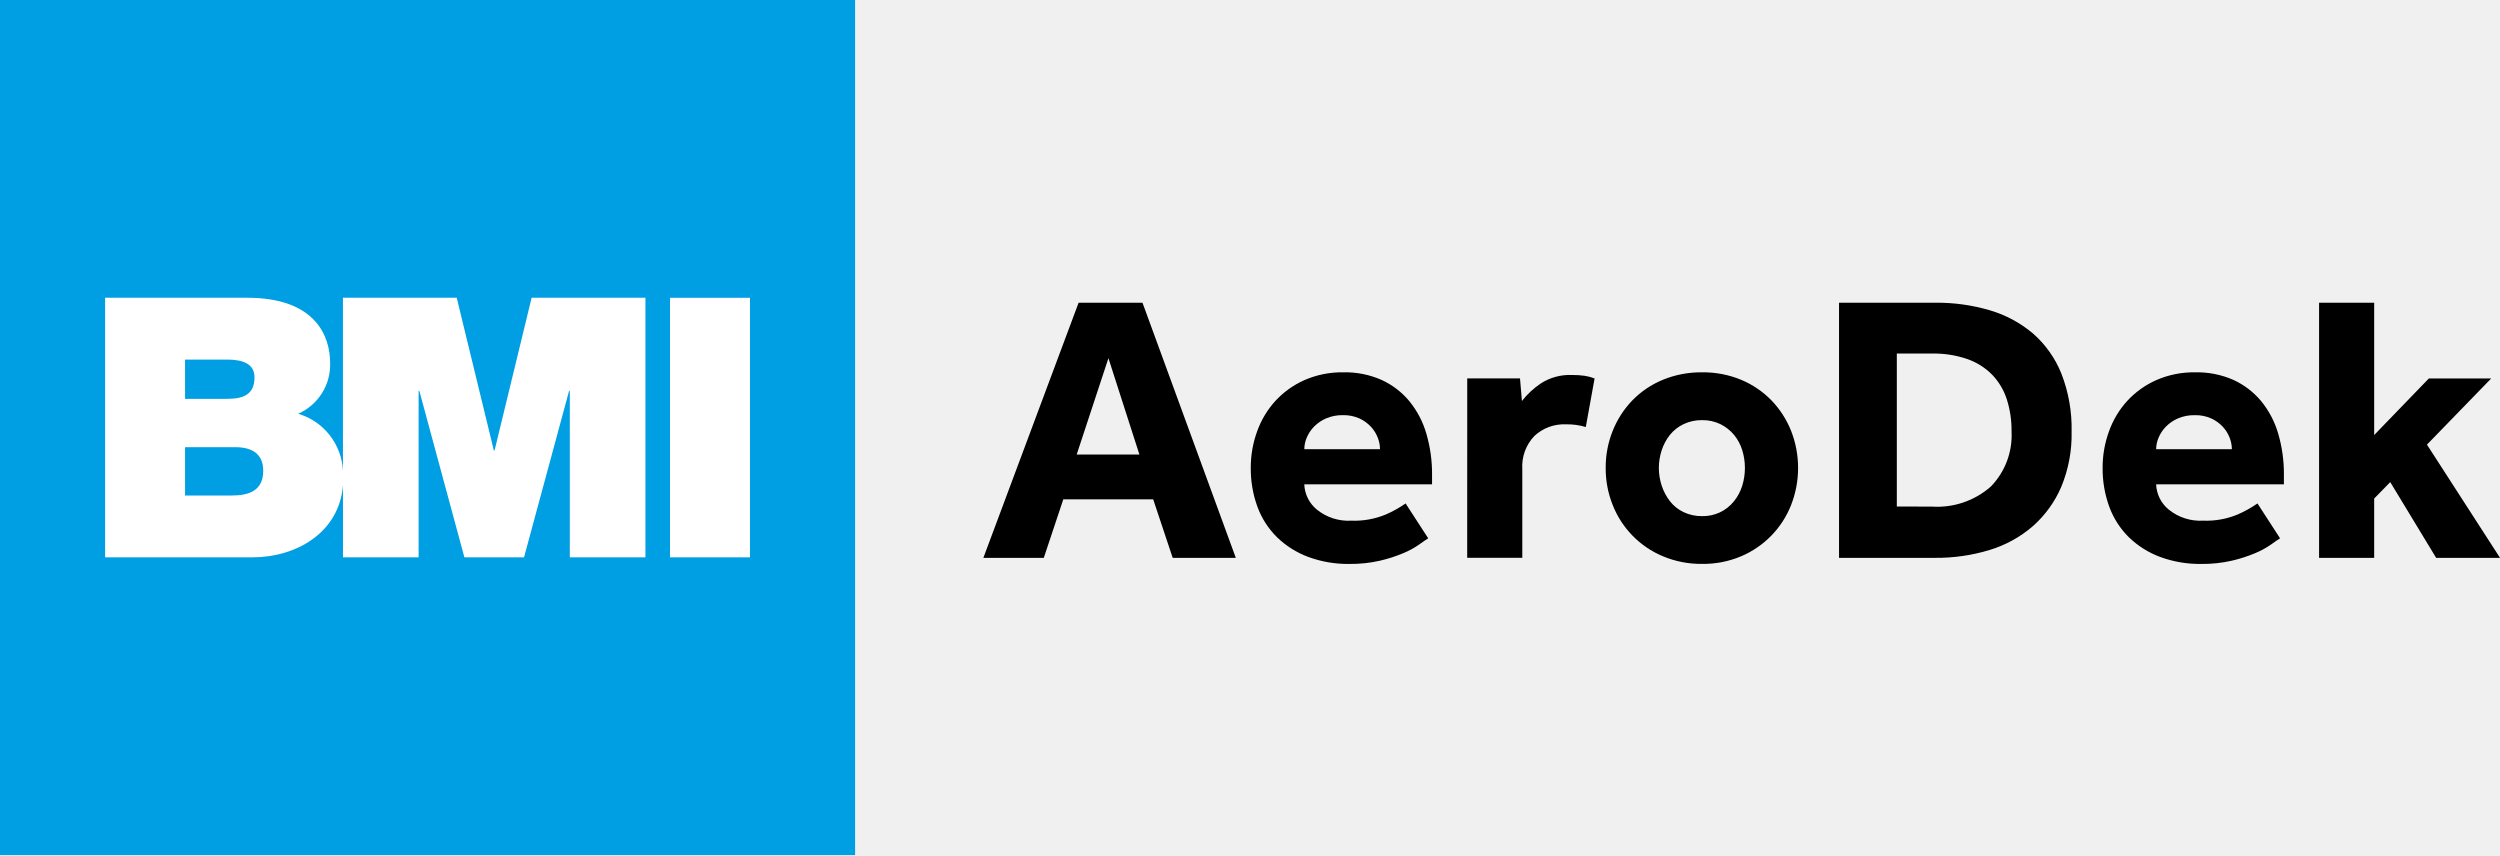
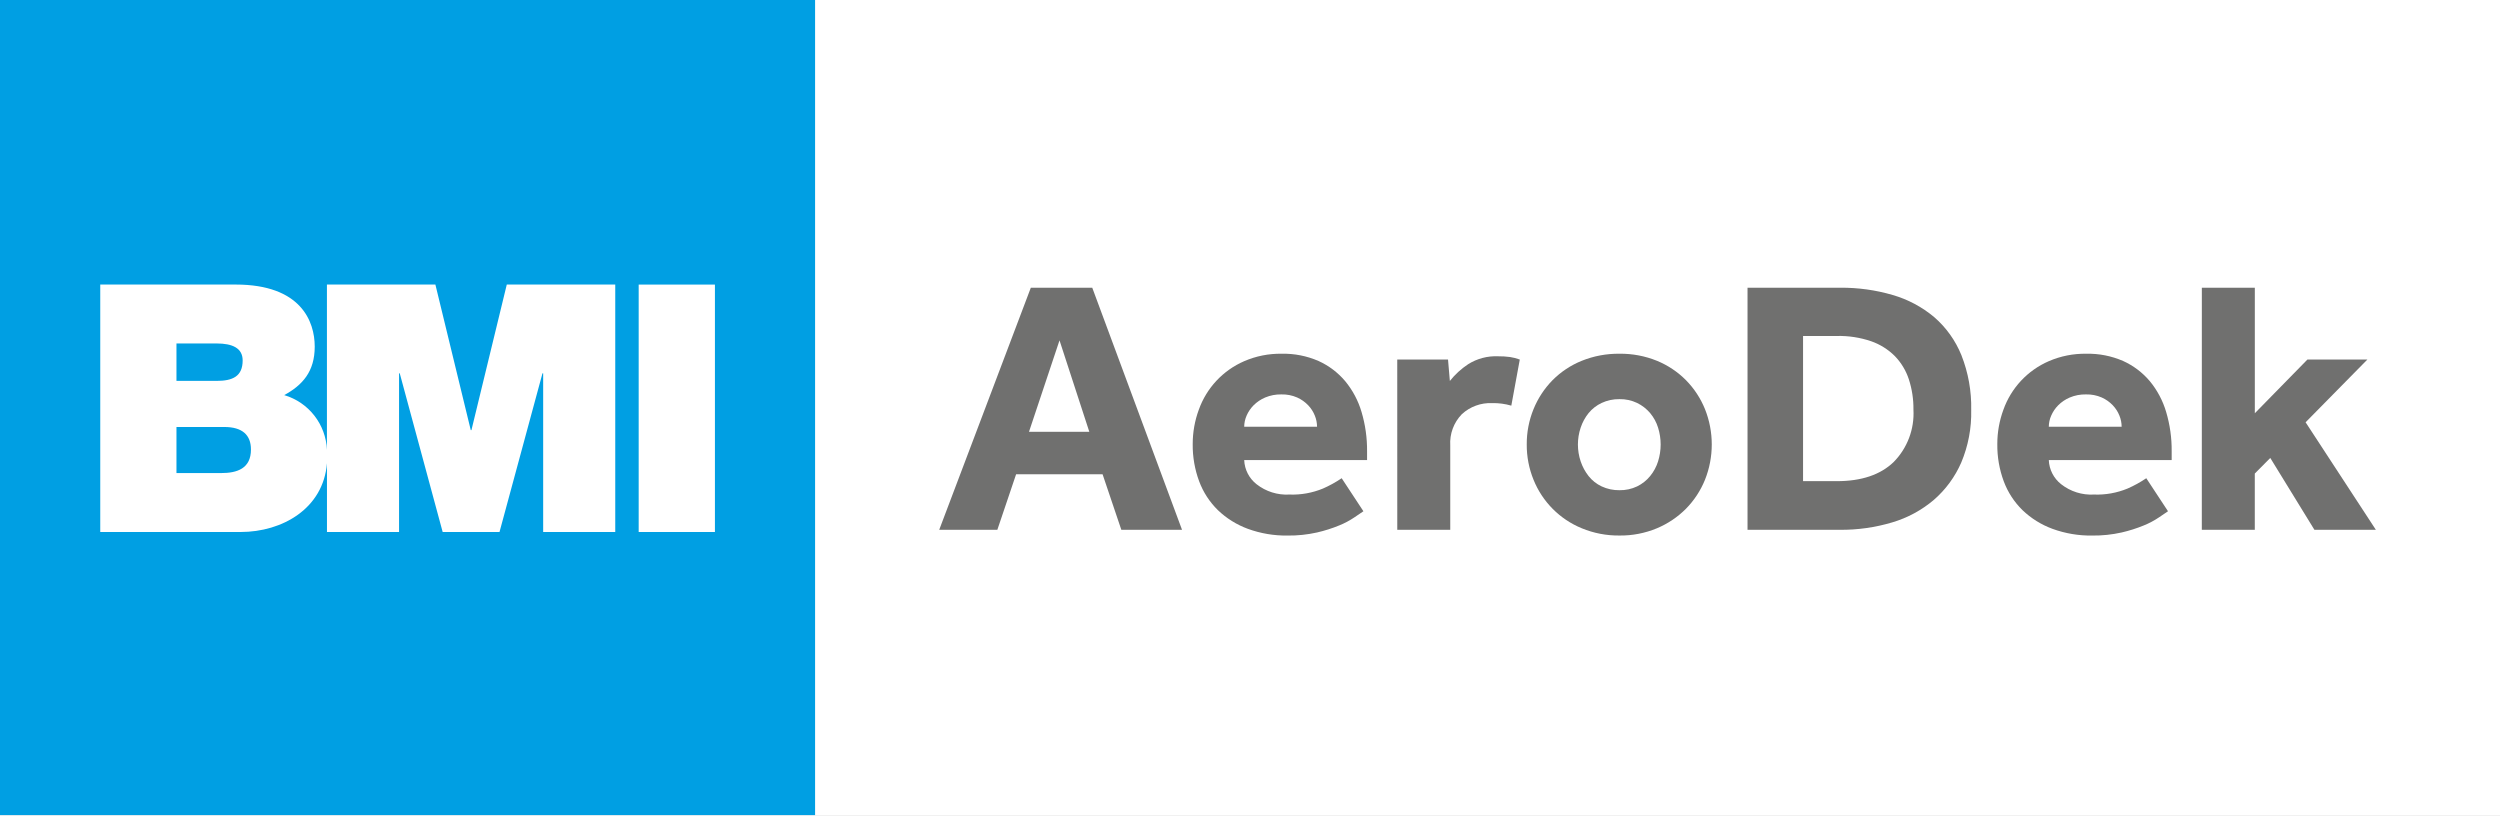
- <svg xmlns="http://www.w3.org/2000/svg" viewBox="0 0 263.127 90">
-   <path fill="#009fe3" d="M0 0h90v90H0z" />
-   <path d="M113.524 31.86h6.723l9.823 26.853h-6.643l-2.053-6.16h-9.46l-2.053 6.16H103.5zm6.4 15.982l-3.261-10.145-3.342 10.145zM150.32 56.658q-.324.2-.967.664a8.89 8.89 0 01-1.671.906 15.29 15.29 0 01-2.435.785 13.705 13.705 0 01-3.22.342 12.025 12.025 0 01-4.348-.744 9.45 9.45 0 01-3.28-2.074 8.734 8.734 0 01-2.054-3.2 11.626 11.626 0 01-.7-4.126 11.081 11.081 0 01.665-3.8 9.486 9.486 0 011.912-3.2 9.309 9.309 0 013.06-2.2 9.81 9.81 0 014.106-.824 9.45 9.45 0 014.026.8 8.3 8.3 0 012.92 2.235 9.683 9.683 0 011.791 3.42 15 15 0 01.6 4.368v.967h-13.448a3.6 3.6 0 001.35 2.678 5.285 5.285 0 003.6 1.147 8.618 8.618 0 003.663-.665 12.53 12.53 0 002.053-1.147zm-5.073-9.381a3.368 3.368 0 00-.242-1.227 3.594 3.594 0 00-.724-1.147 3.874 3.874 0 00-1.208-.866 4.031 4.031 0 00-1.728-.342 4.31 4.31 0 00-1.771.341 4.017 4.017 0 00-1.269.866 3.728 3.728 0 00-.765 1.147 3.158 3.158 0 00-.261 1.227zM154.427 39.83h5.556l.2 2.376a8.653 8.653 0 011.993-1.853 5.618 5.618 0 013.28-.885 9.117 9.117 0 011.309.081 5.048 5.048 0 011.067.282l-.926 5.112a6.953 6.953 0 00-2.094-.282 4.575 4.575 0 00-3.321 1.229 4.622 4.622 0 00-1.268 3.482v9.34h-5.8zM169.001 49.25a10.308 10.308 0 01.745-3.924 9.9 9.9 0 012.073-3.2 9.548 9.548 0 013.2-2.154 10.563 10.563 0 014.127-.785 10.413 10.413 0 014.106.785 9.588 9.588 0 013.181 2.154 9.881 9.881 0 012.073 3.2 10.71 10.71 0 010 7.85 9.73 9.73 0 01-5.253 5.374 10.207 10.207 0 01-4.108.8 10.354 10.354 0 01-4.127-.805 9.685 9.685 0 01-5.273-5.374 10.311 10.311 0 01-.744-3.925zm10.144 5.073a4.17 4.17 0 003.361-1.57 4.92 4.92 0 00.866-1.63 6.363 6.363 0 000-3.744 4.684 4.684 0 00-.866-1.611 4.371 4.371 0 00-1.429-1.125 4.263 4.263 0 00-1.932-.423 4.4 4.4 0 00-1.953.423 4.1 4.1 0 00-1.429 1.125 5.157 5.157 0 00-.865 1.611 5.94 5.94 0 000 3.744 5.437 5.437 0 00.865 1.63 4 4 0 001.429 1.147 4.4 4.4 0 001.952.423zM193.559 31.861h10.146a19.609 19.609 0 015.737.8 12.439 12.439 0 014.549 2.456 11.07 11.07 0 012.98 4.227 15.843 15.843 0 011.067 6.079 14.372 14.372 0 01-1.088 5.819 11.624 11.624 0 01-3 4.146 12.475 12.475 0 01-4.55 2.5 19.1 19.1 0 01-5.737.826h-10.104zm9.783 21.458a8.527 8.527 0 006.2-2.115 7.739 7.739 0 002.174-5.817 10.6 10.6 0 00-.5-3.362 6.726 6.726 0 00-1.53-2.577 6.849 6.849 0 00-2.6-1.65 10.759 10.759 0 00-3.744-.585h-3.7v16.1zM239.979 56.658q-.323.2-.967.664a8.889 8.889 0 01-1.671.906 15.275 15.275 0 01-2.435.785 13.709 13.709 0 01-3.221.342 12.028 12.028 0 01-4.347-.744 9.462 9.462 0 01-3.282-2.074 8.743 8.743 0 01-2.053-3.2 11.635 11.635 0 01-.7-4.126 11.06 11.06 0 01.665-3.8 9.473 9.473 0 011.912-3.2 9.3 9.3 0 013.06-2.2 9.813 9.813 0 014.106-.824 9.45 9.45 0 014.026.8 8.305 8.305 0 012.92 2.235 9.684 9.684 0 011.791 3.42 15.012 15.012 0 01.6 4.368v.967h-13.448a3.6 3.6 0 001.35 2.677 5.285 5.285 0 003.6 1.147 8.618 8.618 0 003.663-.665 12.532 12.532 0 002.053-1.147zm-5.073-9.38a3.368 3.368 0 00-.242-1.227 3.594 3.594 0 00-.724-1.147 3.87 3.87 0 00-1.207-.866 4.04 4.04 0 00-1.731-.341 4.308 4.308 0 00-1.771.341 3.992 3.992 0 00-1.269.866 3.719 3.719 0 00-.765 1.148 3.158 3.158 0 00-.262 1.227zM244.084 31.86h5.8v13.929l5.757-5.958h6.562l-6.764 6.966 7.69 11.916h-6.723l-4.831-7.972-1.691 1.732v6.24h-5.8z" />
-   <g>
-     <path fill="#ffffff" d="M55.954 31.339l-3.9 16.072h-.076L48.07 31.339H36.095V49.59a6.583 6.583 0 00-4.717-6.043 5.629 5.629 0 003.368-5.358c0-2.794-1.53-6.85-8.724-6.85H11.063v27.322h15.5c4.609 0 9.145-2.59 9.536-7.6v7.6h7.96V41.136h.076l4.743 17.525h6.276l4.743-17.525h.076v17.525h7.96V31.339zm-36.476 6.506h4.44c1.722 0 2.869.5 2.869 1.876 0 1.76-1.109 2.257-2.869 2.257h-4.44zm4.937 14.31h-4.937v-5.089h5.282c1.989 0 2.945.88 2.945 2.486 0 2.105-1.53 2.6-3.29 2.6M70.518 31.341h8.419v27.32h-8.419z" />
+ <svg xmlns="http://www.w3.org/2000/svg" viewBox="0 0 306.719 100">
+   <rect id="bg_block" data-name="bg block" x="100" width="206.719" height="100" fill="#fff" />
+   <g id="AeroDek">
+     <path d="M126.469,35.3h7.537L145.02,65h-7.447l-2.3-6.812h-10.61L122.361,65H115.23Zm7.176,17.676-3.656-11.218-3.746,11.221Z" fill="#70706f" />
+     <path d="M167.273,62.724q-.361.224-1.084.735a10.055,10.055,0,0,1-1.872,1,17.412,17.412,0,0,1-2.731.869,15.61,15.61,0,0,1-3.612.378,13.635,13.635,0,0,1-4.874-.824,10.6,10.6,0,0,1-3.679-2.293,9.666,9.666,0,0,1-2.3-3.54,12.69,12.69,0,0,1-.79-4.564,12.135,12.135,0,0,1,.744-4.208,10.232,10.232,0,0,1,5.575-5.966,11.121,11.121,0,0,1,4.6-.912,10.728,10.728,0,0,1,4.514.889,9.3,9.3,0,0,1,3.272,2.472,10.658,10.658,0,0,1,2.009,3.785,16.387,16.387,0,0,1,.677,4.831v1.069H152.648a3.961,3.961,0,0,0,1.513,2.96,5.97,5.97,0,0,0,4.039,1.27,9.808,9.808,0,0,0,4.107-.735,14.215,14.215,0,0,0,2.3-1.269Zm-5.687-10.372a3.7,3.7,0,0,0-.271-1.358,3.982,3.982,0,0,0-.813-1.268,4.316,4.316,0,0,0-1.354-.958,4.573,4.573,0,0,0-1.941-.379,4.9,4.9,0,0,0-1.986.379,4.486,4.486,0,0,0-1.422.958,4.136,4.136,0,0,0-.858,1.268,3.47,3.47,0,0,0-.293,1.358Z" fill="#70706f" />
+     <path d="M171.425,44.112h6.229l.225,2.628a9.656,9.656,0,0,1,2.234-2.049,6.356,6.356,0,0,1,3.679-.979,10.292,10.292,0,0,1,1.467.089,5.831,5.831,0,0,1,1.2.311l-1.039,5.656a7.856,7.856,0,0,0-2.346-.312,5.168,5.168,0,0,0-3.724,1.358,5.075,5.075,0,0,0-1.422,3.851V65h-6.5Z" fill="#70706f" />
+     <path d="M187.313,54.532a11.278,11.278,0,0,1,.835-4.342,10.957,10.957,0,0,1,2.325-3.541,10.717,10.717,0,0,1,3.588-2.383,12,12,0,0,1,4.628-.868,11.84,11.84,0,0,1,4.6.868,10.759,10.759,0,0,1,3.564,2.383,10.918,10.918,0,0,1,2.324,3.539,11.7,11.7,0,0,1,0,8.683,10.923,10.923,0,0,1-2.324,3.54,11.042,11.042,0,0,1-3.564,2.4,11.577,11.577,0,0,1-4.6.891,11.736,11.736,0,0,1-4.628-.891,10.783,10.783,0,0,1-5.913-5.944A11.264,11.264,0,0,1,187.313,54.532Zm11.375,5.61a4.829,4.829,0,0,0,2.167-.468,4.752,4.752,0,0,0,1.6-1.268,5.4,5.4,0,0,0,.97-1.8,6.927,6.927,0,0,0,0-4.14,5.152,5.152,0,0,0-.97-1.782,4.894,4.894,0,0,0-1.6-1.246,4.829,4.829,0,0,0-2.167-.468,4.969,4.969,0,0,0-2.189.468,4.582,4.582,0,0,0-1.6,1.246,5.672,5.672,0,0,0-.97,1.782,6.5,6.5,0,0,0,0,4.14,5.964,5.964,0,0,0,.97,1.8,4.464,4.464,0,0,0,1.6,1.268A4.983,4.983,0,0,0,198.688,60.142Z" fill="#70706f" />
+     <path d="M214.4,35.3h11.37a22.218,22.218,0,0,1,6.432.89,13.976,13.976,0,0,1,5.1,2.716,12.253,12.253,0,0,1,3.34,4.676,17.288,17.288,0,0,1,1.2,6.723,15.7,15.7,0,0,1-1.218,6.436,12.859,12.859,0,0,1-3.364,4.587,14.038,14.038,0,0,1-5.1,2.76,21.715,21.715,0,0,1-6.432.913H214.4Zm10.968,23.732q4.513,0,6.951-2.338a8.487,8.487,0,0,0,2.437-6.436,11.579,11.579,0,0,0-.563-3.717,7.423,7.423,0,0,0-1.716-2.85,7.693,7.693,0,0,0-2.911-1.825,12.225,12.225,0,0,0-4.2-.647h-4.153V59.027Z" fill="#70706f" />
+     <path d="M265.987,62.724q-.362.224-1.083.735a10.063,10.063,0,0,1-1.873,1,17.413,17.413,0,0,1-2.731.869,15.608,15.608,0,0,1-3.611.378,13.636,13.636,0,0,1-4.875-.824,10.6,10.6,0,0,1-3.679-2.293,9.666,9.666,0,0,1-2.3-3.54,12.711,12.711,0,0,1-.79-4.564,12.113,12.113,0,0,1,.745-4.208,10.232,10.232,0,0,1,5.575-5.966,11.12,11.12,0,0,1,4.6-.912,10.745,10.745,0,0,1,4.515.889,9.319,9.319,0,0,1,3.272,2.472,10.682,10.682,0,0,1,2.009,3.785,16.386,16.386,0,0,1,.676,4.831v1.069H251.363a3.957,3.957,0,0,0,1.512,2.96,5.971,5.971,0,0,0,4.04,1.27,9.808,9.808,0,0,0,4.107-.735,14.2,14.2,0,0,0,2.3-1.269ZM260.3,52.352a3.7,3.7,0,0,0-.271-1.358,3.965,3.965,0,0,0-.813-1.268,4.316,4.316,0,0,0-1.354-.958,4.573,4.573,0,0,0-1.941-.379,4.9,4.9,0,0,0-1.985.379,4.475,4.475,0,0,0-1.422.958,4.1,4.1,0,0,0-.858,1.268,3.434,3.434,0,0,0-.293,1.358Z" fill="#70706f" />
+     <path d="M270.139,35.3h6.5V50.7l6.455-6.591h7.356l-7.582,7.7L291.489,65h-7.538l-5.416-8.816-1.9,1.915V65h-6.5Z" fill="#70706f" />
+   </g>
+   <g id="BMI">
+     <rect width="100" height="100" fill="#009fe3" />
+     <g>
+       <path d="M62.176,34.911,57.84,52.77h-.084L53.417,34.911H40.11v20.28a7.315,7.315,0,0,0-5.239-6.716c2.255-1.235,3.742-2.891,3.742-5.953,0-3.1-1.7-7.611-9.693-7.611H12.3V65.27H29.515c5.121,0,10.16-2.878,10.6-8.443V65.27h8.844V45.8h.084L54.31,65.27h6.973L66.555,45.8h.085V65.27h8.844V34.911ZM21.65,42.139h4.933c1.913,0,3.188.554,3.188,2.084,0,1.956-1.233,2.507-3.188,2.507H21.65Zm5.485,15.9H21.65V52.386h5.867c2.211,0,3.272.978,3.272,2.763,0,2.339-1.7,2.891-3.655,2.891" fill="#fff" />
+       <rect x="78.358" y="34.914" width="9.354" height="30.356" fill="#fff" />
+     </g>
  </g>
</svg>
